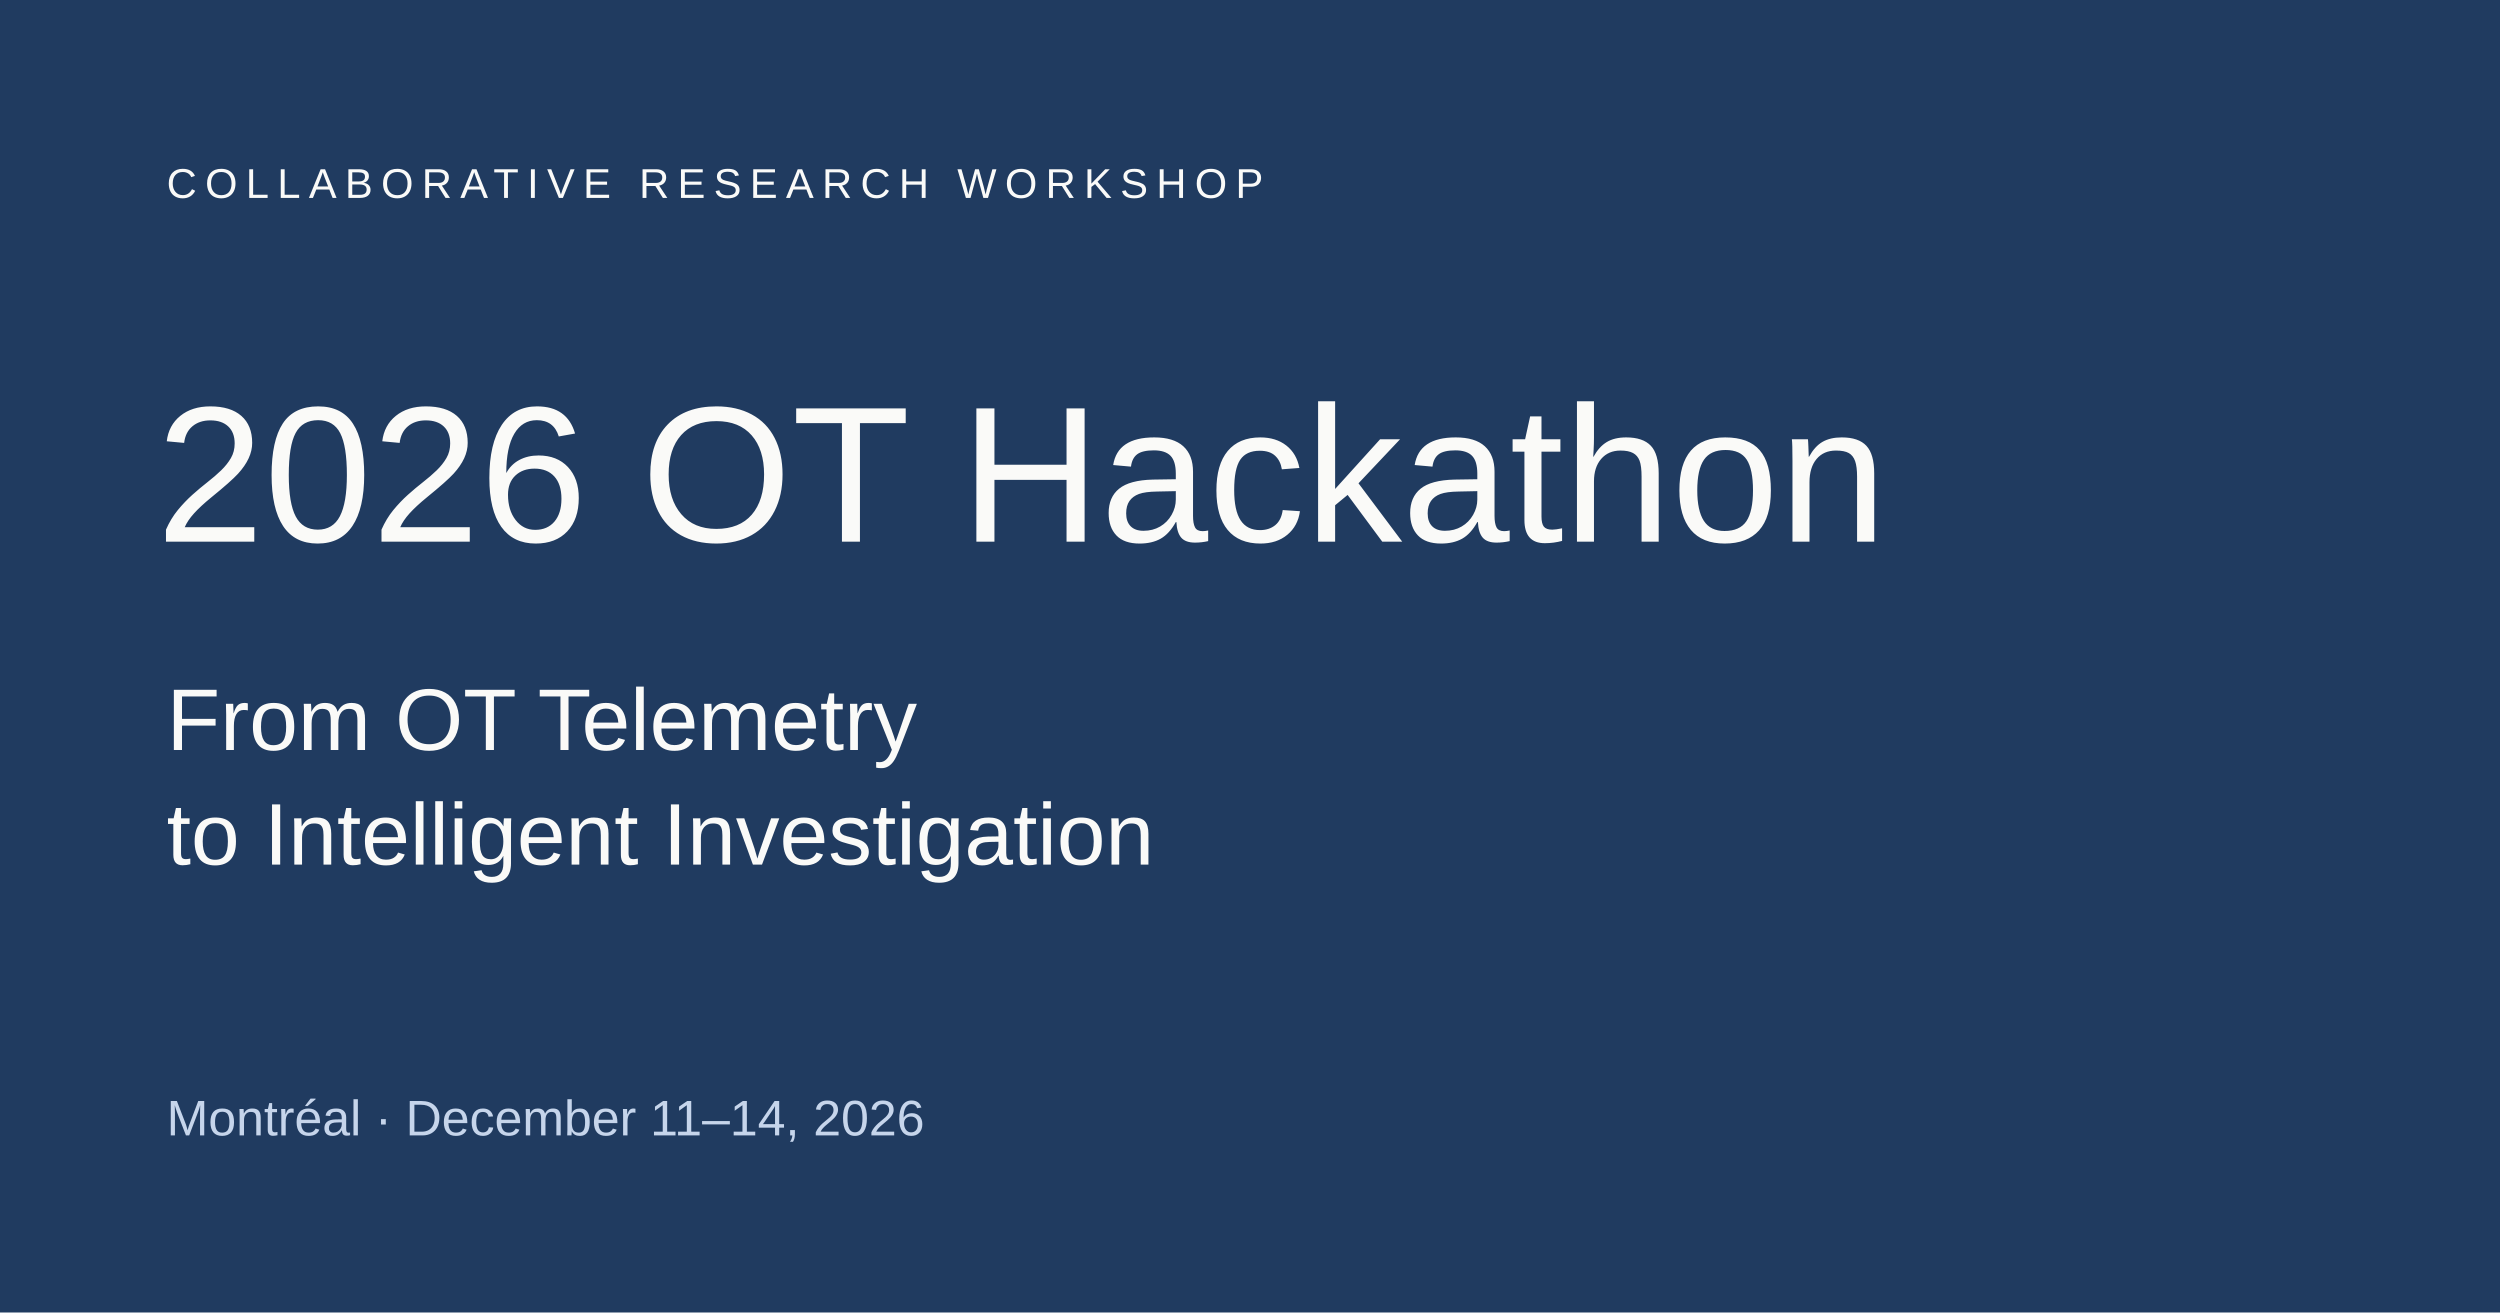
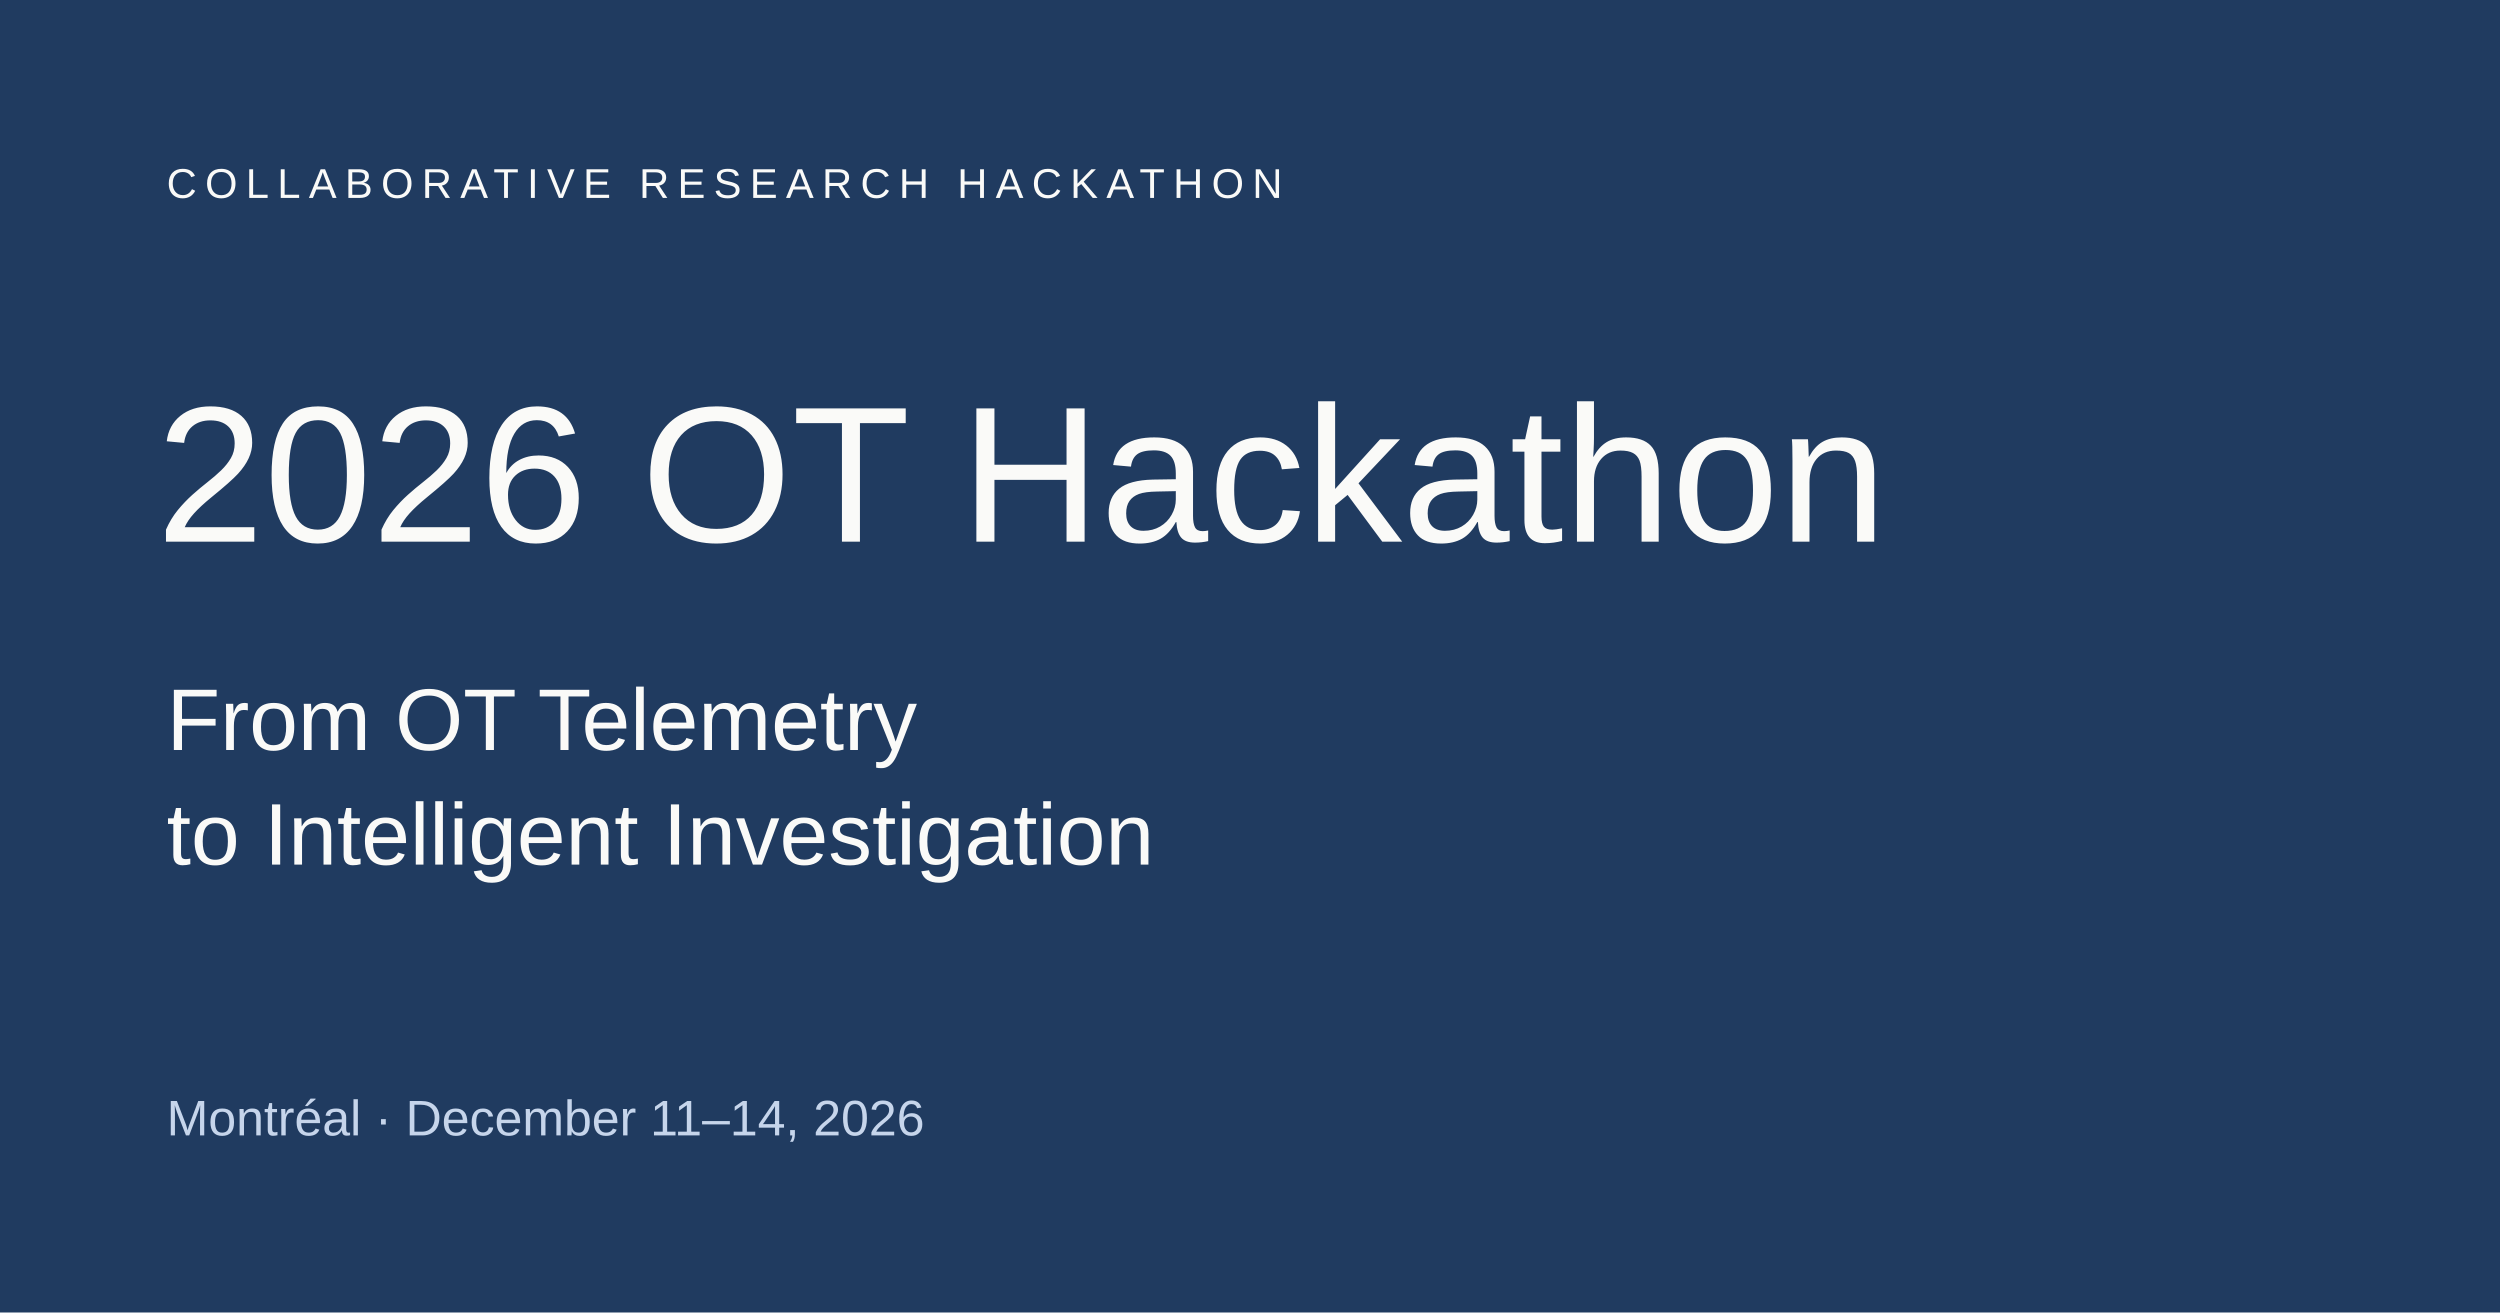
<svg xmlns="http://www.w3.org/2000/svg" width="1200" height="630">
  <rect width="1200" height="630" fill="#203b60" />
  <g fill="#fafaf8" font-family="Arial">
-     <text x="80" y="95" font-size="20" letter-spacing="4">COLLABORATIVE RESEARCH WORKSHOP</text>
+     <text x="80" y="95" font-size="20" letter-spacing="4">COLLABORATIVE RESEARCH HACKATHON</text>
    <text x="75" y="260" font-size="93">2026 OT Hackathon</text>
    <text x="80" y="360" font-size="42">From OT Telemetry</text>
    <text x="80" y="415" font-size="42">to Intelligent Investigation</text>
    <text x="80" y="545" font-size="24" fill="#c6d5eb">Montréal · December 11–14, 2026</text>
  </g>
</svg>
